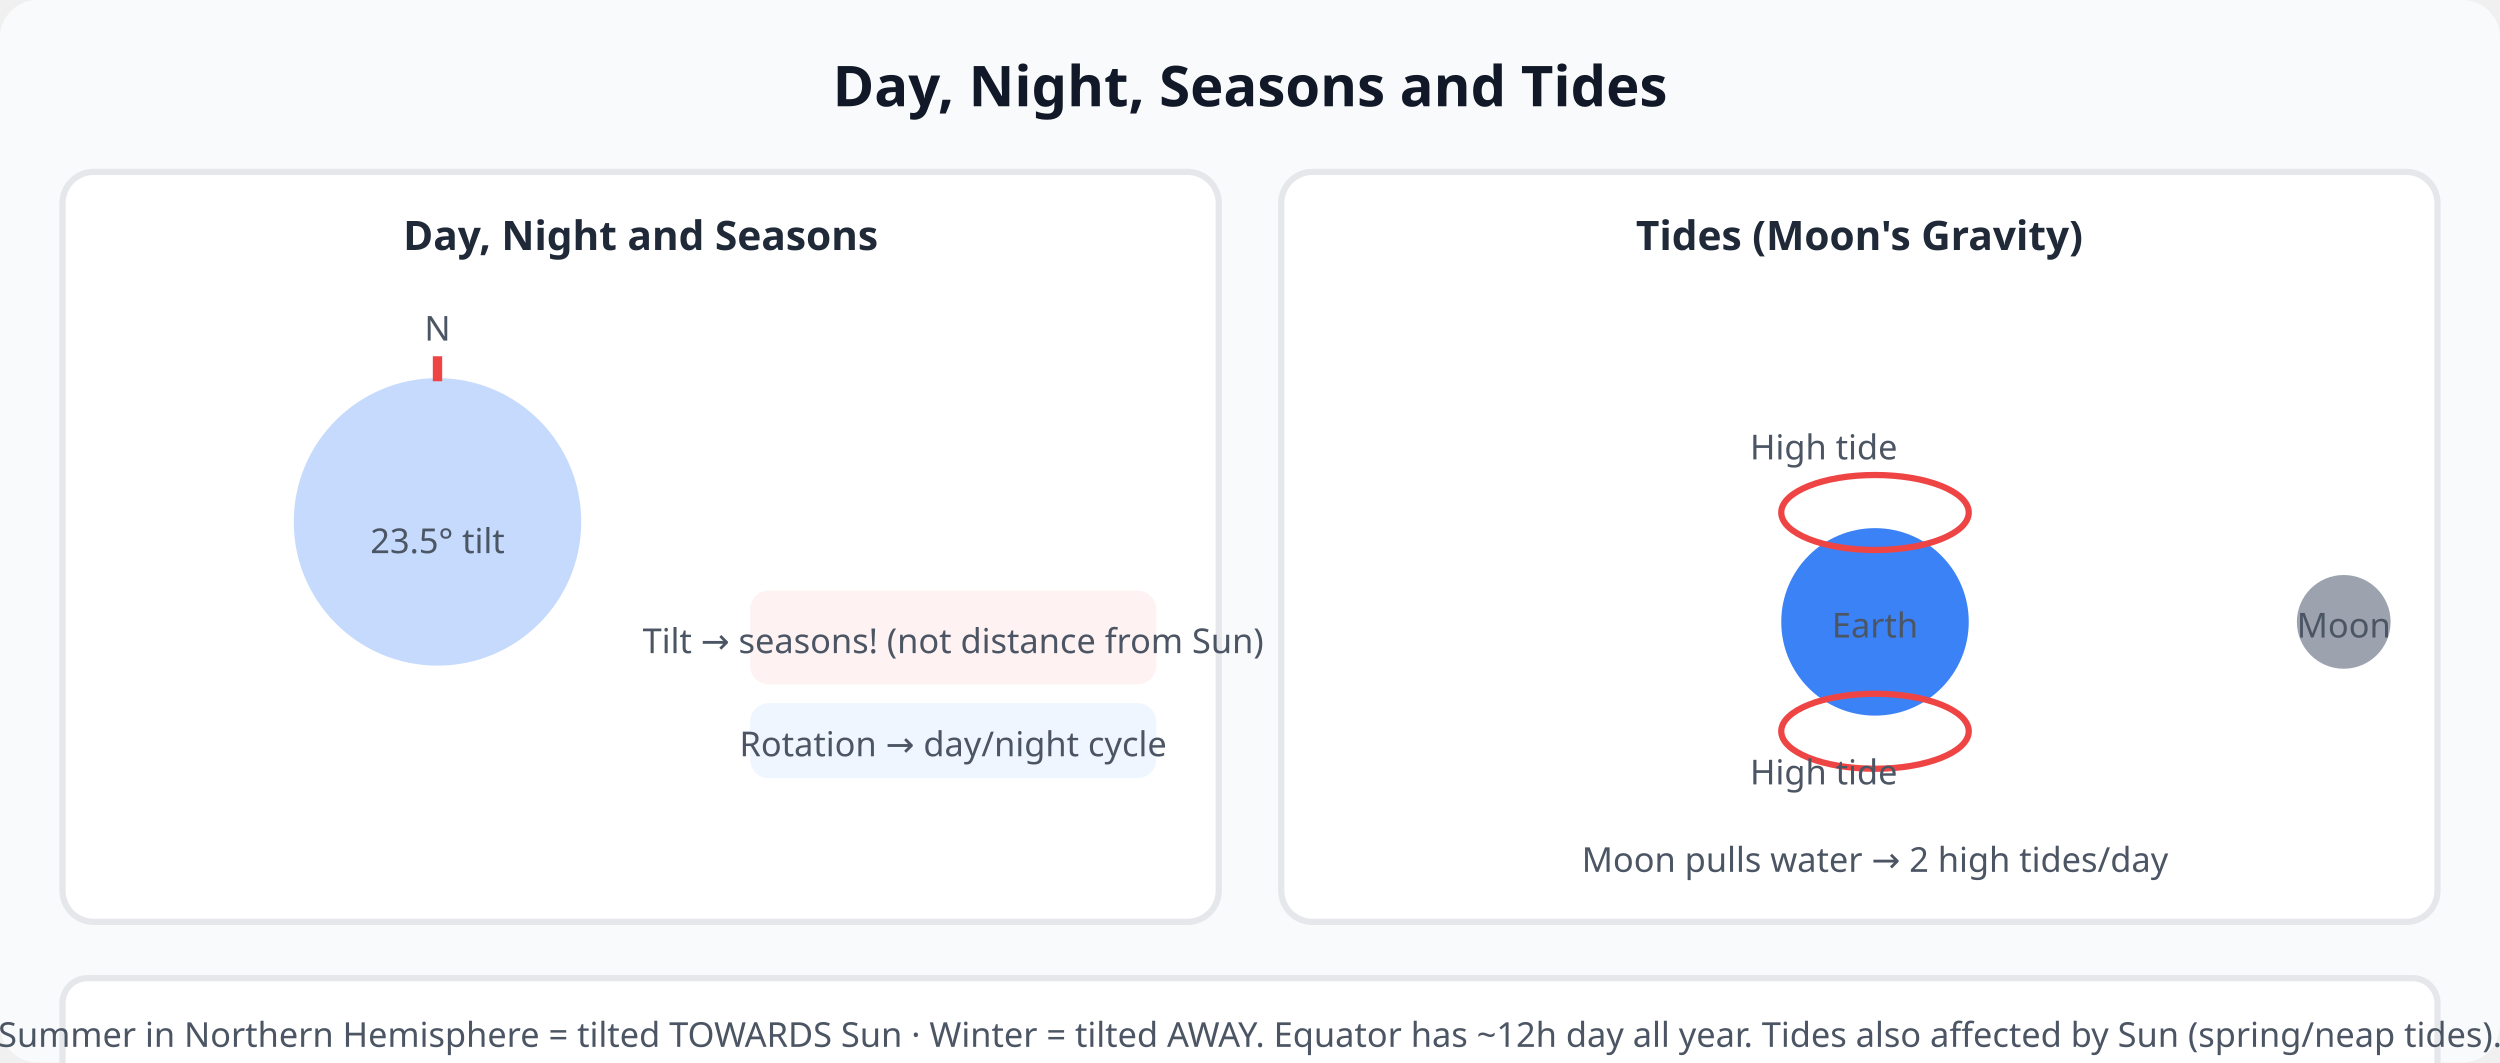
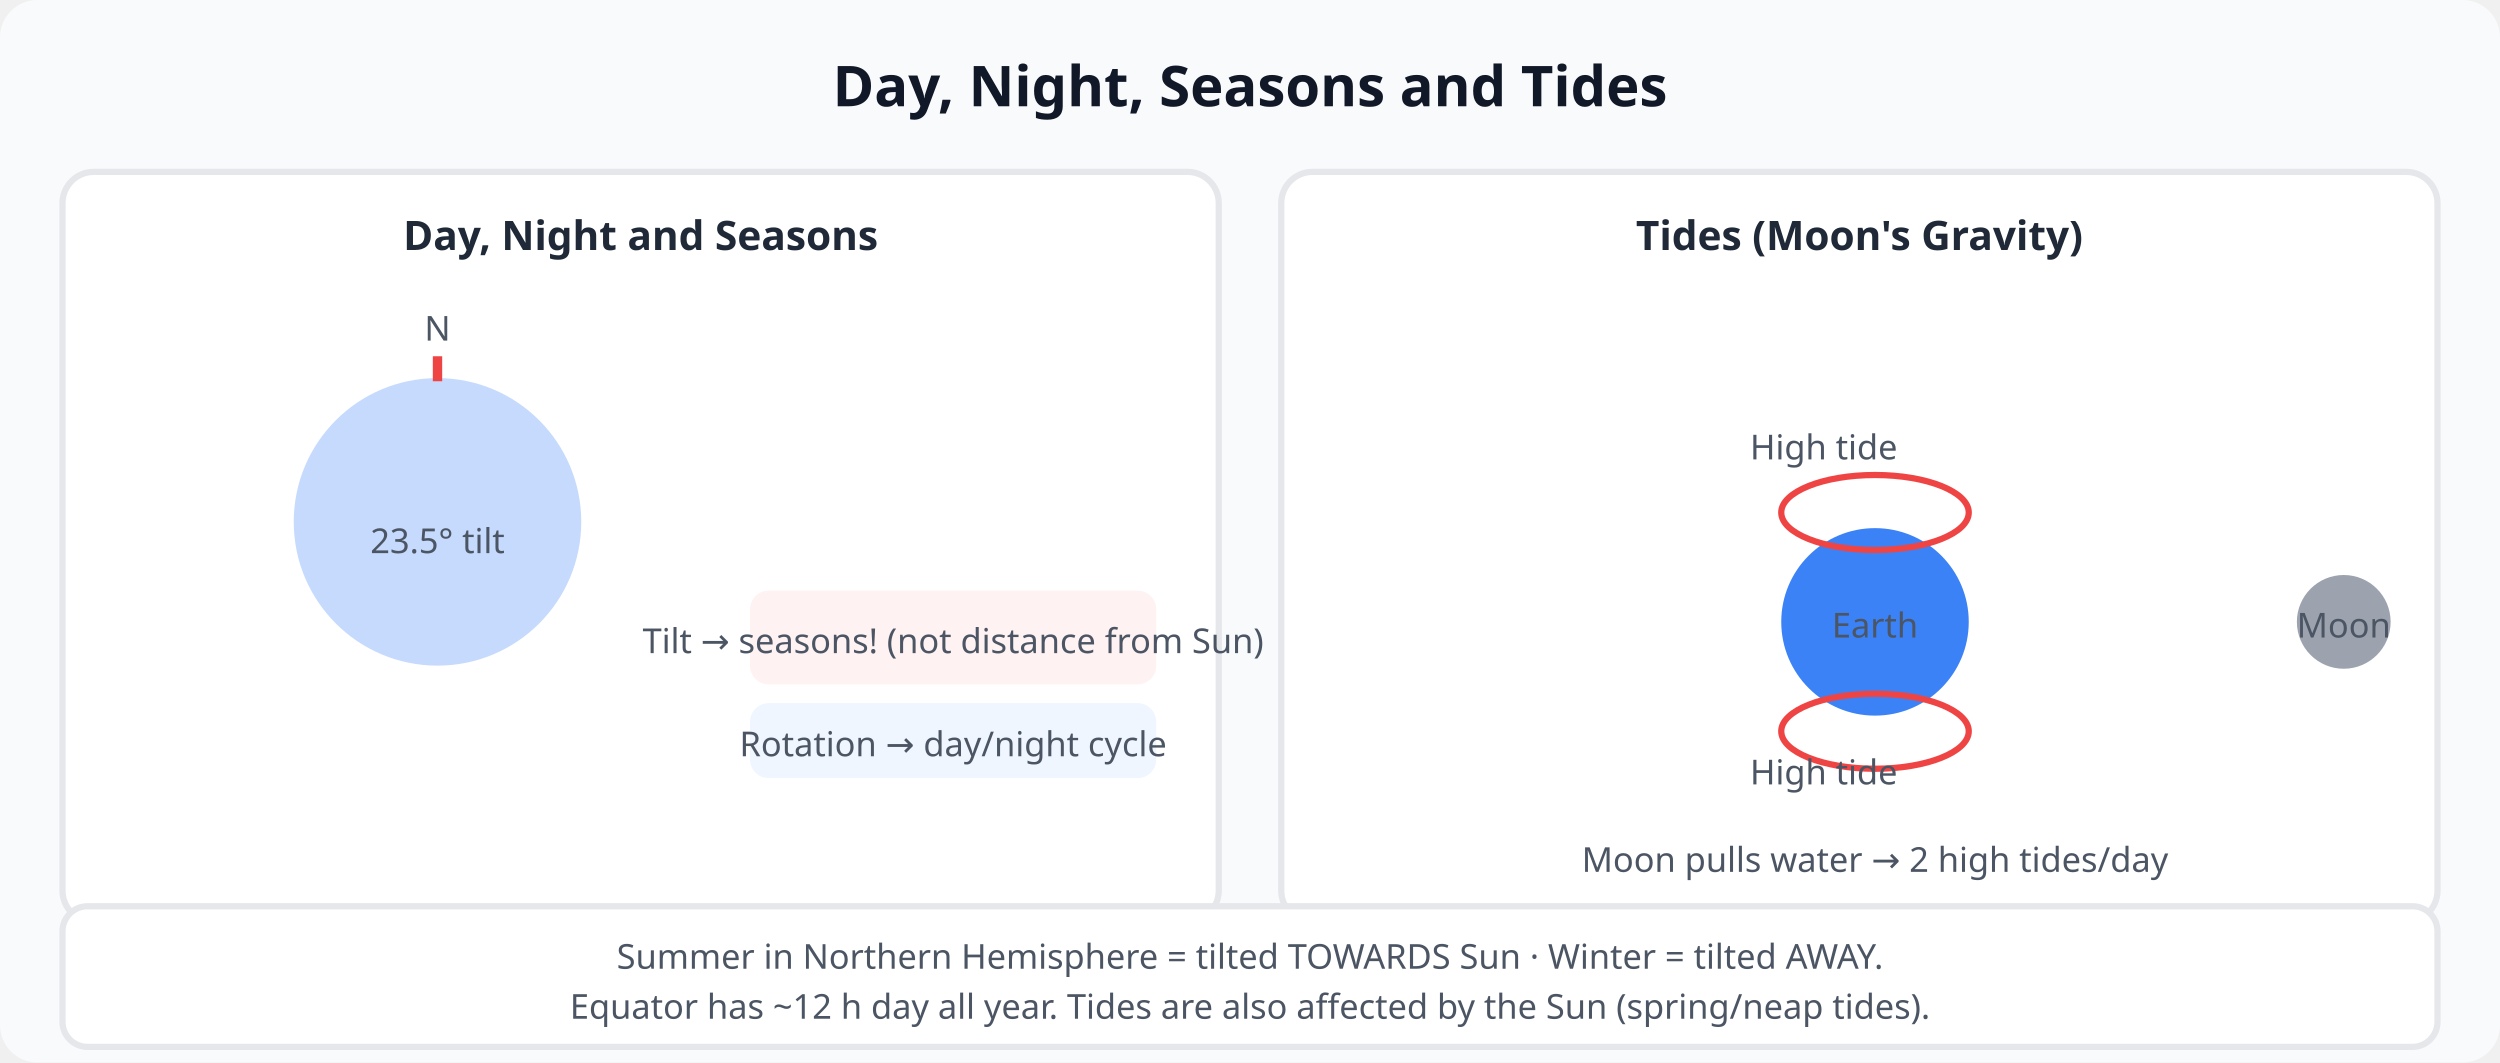
<svg xmlns="http://www.w3.org/2000/svg" viewBox="0 0 800 340" role="img" aria-labelledby="title desc">
  <defs>
    <style>.t{font-family:system-ui,sans-serif;font-size:18px;font-weight:700;fill:#111827}.l{font-family:system-ui,sans-serif;font-size:13px;font-weight:600;fill:#1f2937}.s{font-family:system-ui,sans-serif;font-size:11px;fill:#4b5563}.f{font-family:system-ui,sans-serif;font-size:16px;font-weight:700;fill:#dc2626}.b{fill:#fff;stroke:#e5e7eb;stroke-width:2}</style>
  </defs>
  <rect width="800" height="340" fill="#f9fafb" rx="12" />
  <text x="400" y="34" text-anchor="middle" class="t">Day, Night, Seasons and Tides</text>
  <g transform="translate(0,55)">
    <rect x="20" y="0" width="370" height="240" rx="10" class="b" />
    <text x="205" y="25" text-anchor="middle" class="l">Day, Night and Seasons</text>
    <g transform="translate(40,42)">
      <circle cx="100" cy="70" r="45" fill="#3b82f6" opacity="0.3" stroke="#3b82f6" stroke-width="2" />
      <line x1="100" y1="25" x2="100" y2="17" stroke="#ef4444" stroke-width="3" />
      <text x="100" y="12" text-anchor="middle" class="s">N</text>
      <text x="100" y="80" text-anchor="middle" class="s">23.5° tilt</text>
      <rect x="200" y="92" width="130" height="30" rx="6" fill="#fef2f2" />
      <text x="265" y="112" text-anchor="middle" class="s">Tilt → seasons! (not distance from Sun)</text>
      <rect x="200" y="128" width="130" height="24" rx="6" fill="#eff6ff" />
      <text x="265" y="145" text-anchor="middle" class="s">Rotation → day/night cycle</text>
    </g>
    <rect x="410" y="0" width="370" height="240" rx="10" class="b" />
    <text x="595" y="25" text-anchor="middle" class="l">Tides (Moon's Gravity)</text>
    <g transform="translate(440,44)">
      <circle cx="160" cy="100" r="30" fill="#3b82f6" />
      <text x="160" y="105" text-anchor="middle" class="s" fill="white">Earth</text>
      <circle cx="310" cy="100" r="15" fill="#9ca3af" />
      <text x="310" y="105" text-anchor="middle" class="s">Moon</text>
      <ellipse cx="160" cy="65" rx="30" ry="12" fill="none" stroke="#ef4444" stroke-width="2" />
      <text x="120" y="48" class="s">High tide</text>
      <ellipse cx="160" cy="135" rx="30" ry="12" fill="none" stroke="#ef4444" stroke-width="2" />
      <text x="120" y="152" class="s">High tide</text>
      <text x="160" y="180" text-anchor="middle" class="s">Moon pulls water → 2 high tides/day</text>
    </g>
-     <rect x="20" y="258" width="760" height="35" rx="8" class="b" />
-     <text x="400" y="280" text-anchor="middle" class="s">Summer in Northern Hemisphere = tilted TOWARDS Sun · Winter = tilted AWAY. Equator has ~12h day all year. Tides also affected by Sun (spring/neap tides).</text>
+     <rect x="20" y="235" width="760" height="45" rx="8" class="b" />
+     <text x="400" y="255" text-anchor="middle" class="s">Summer in Northern Hemisphere = tilted TOWARDS Sun · Winter = tilted AWAY.</text>
+     <text x="400" y="271" text-anchor="middle" class="s">Equator has ~12 h day all year. Tides are also affected by the Sun (spring/neap tides).</text>
  </g>
</svg>
